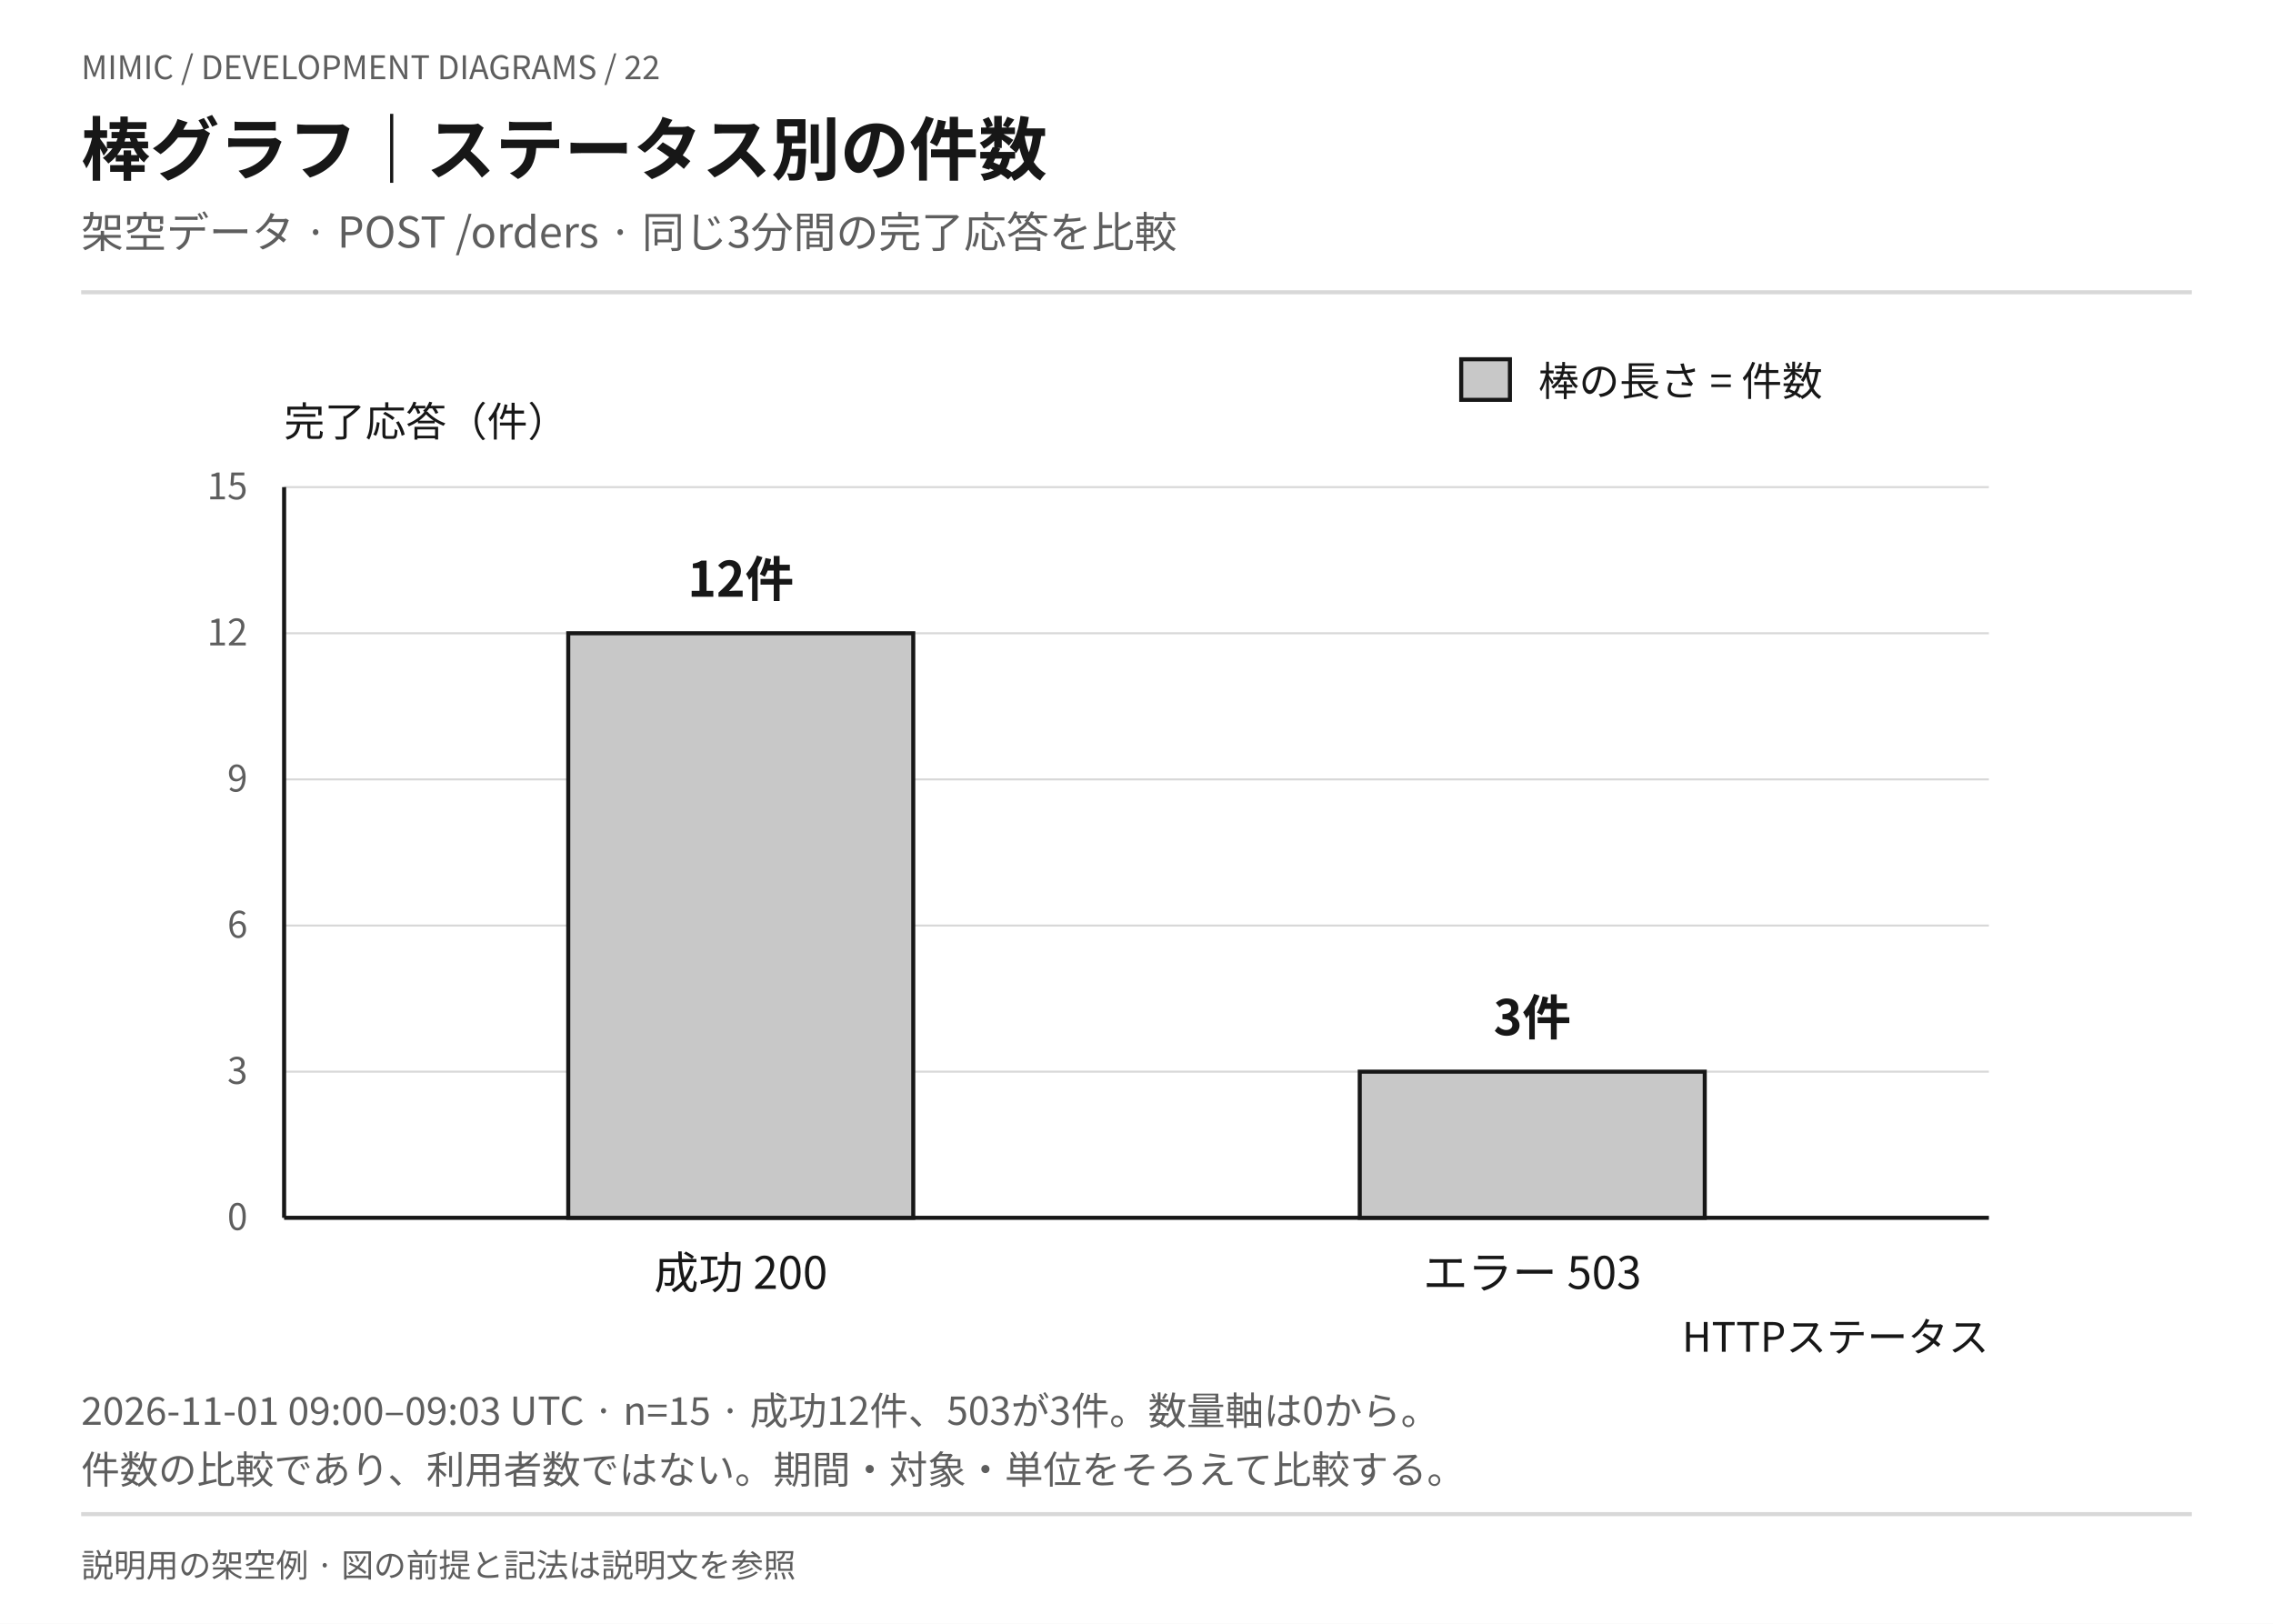
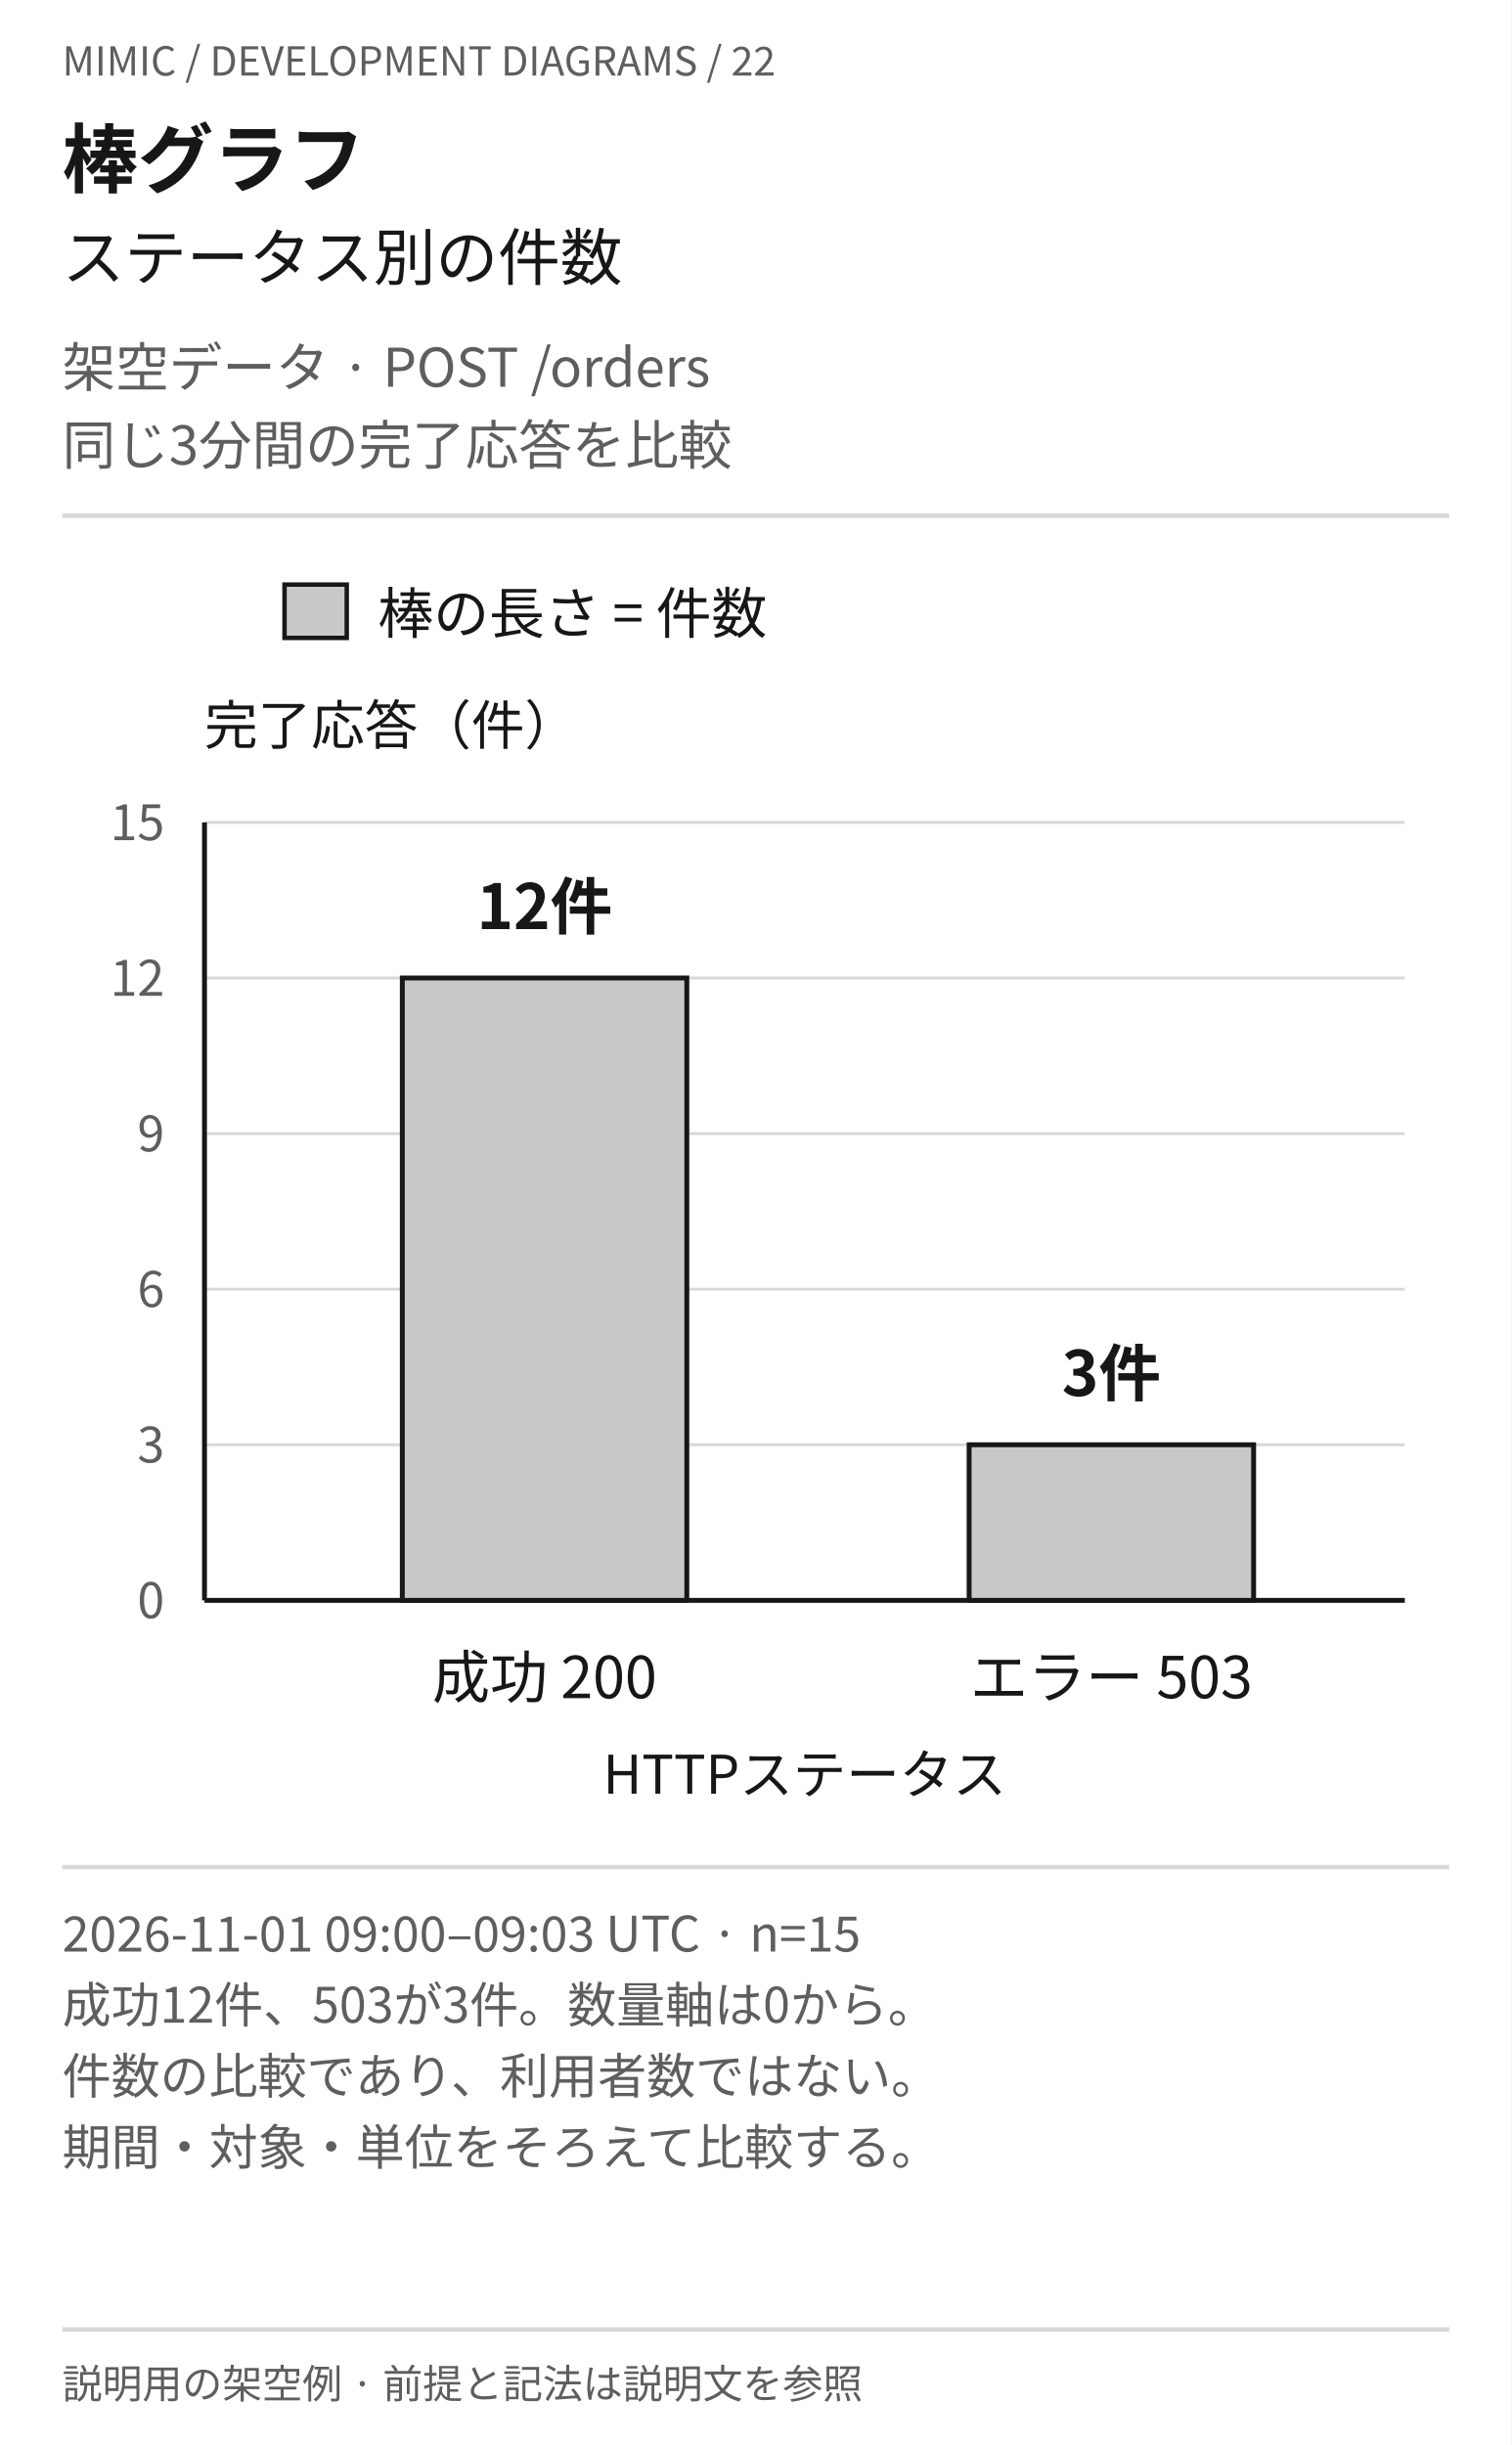
- <svg xmlns="http://www.w3.org/2000/svg" viewBox="0 0 1120 800" role="img" aria-labelledby="title desc">
-   <rect x="0" y="0" width="1120" height="800" fill="#ffffff" stroke="none" stroke-width="2" />
-   <text x="40" y="39" fill="#5e5e5e" font-family="Noto Sans CJK JP, sans-serif" font-size="16" font-weight="400" text-anchor="start">MIMIC  /  DEVELOPMENT DIAGRAMS  /  22</text>
-   <text x="40" y="86" fill="#171717" font-family="Noto Sans CJK JP, sans-serif" font-size="34" font-weight="600" text-anchor="start">棒グラフ｜ステータス別の件数</text>
-   <text x="40" y="122" fill="#5e5e5e" font-family="Noto Sans CJK JP, sans-serif" font-size="21" font-weight="400" text-anchor="start">架空データ · POST /orders · 同じ3分間の完了応答を比較</text>
-   <line x1="40" y1="144" x2="1080" y2="144" stroke="#d8d8d8" stroke-width="2" />
-   <line x1="40" y1="746" x2="1080" y2="746" stroke="#d8d8d8" stroke-width="2" />
-   <text x="40" y="777" fill="#5e5e5e" font-family="Noto Sans CJK JP, sans-serif" font-size="16" font-weight="400" text-anchor="start">説明用の架空例 · 図の前提と記法は説明文を参照</text>
-   <text x="140" y="215" fill="#171717" font-family="Noto Sans CJK JP, sans-serif" font-size="20" font-weight="400" text-anchor="start">完了応答（件）</text>
-   <line x1="140" y1="600.0" x2="980" y2="600.0" stroke="#d8d8d8" stroke-width="1" />
-   <text x="122" y="606.0" fill="#5e5e5e" font-family="Noto Sans CJK JP, sans-serif" font-size="18" font-weight="400" text-anchor="end">0</text>
-   <line x1="140" y1="528.0" x2="980" y2="528.0" stroke="#d8d8d8" stroke-width="1" />
-   <text x="122" y="534.0" fill="#5e5e5e" font-family="Noto Sans CJK JP, sans-serif" font-size="18" font-weight="400" text-anchor="end">3</text>
-   <line x1="140" y1="456.0" x2="980" y2="456.0" stroke="#d8d8d8" stroke-width="1" />
-   <text x="122" y="462.0" fill="#5e5e5e" font-family="Noto Sans CJK JP, sans-serif" font-size="18" font-weight="400" text-anchor="end">6</text>
-   <line x1="140" y1="384.0" x2="980" y2="384.0" stroke="#d8d8d8" stroke-width="1" />
-   <text x="122" y="390.0" fill="#5e5e5e" font-family="Noto Sans CJK JP, sans-serif" font-size="18" font-weight="400" text-anchor="end">9</text>
-   <line x1="140" y1="312.0" x2="980" y2="312.0" stroke="#d8d8d8" stroke-width="1" />
-   <text x="122" y="318.0" fill="#5e5e5e" font-family="Noto Sans CJK JP, sans-serif" font-size="18" font-weight="400" text-anchor="end">12</text>
-   <line x1="140" y1="240.0" x2="980" y2="240.0" stroke="#d8d8d8" stroke-width="1" />
-   <text x="122" y="246.0" fill="#5e5e5e" font-family="Noto Sans CJK JP, sans-serif" font-size="18" font-weight="400" text-anchor="end">15</text>
-   <line x1="140" y1="240" x2="140" y2="600" stroke="#171717" stroke-width="2" />
-   <line x1="140" y1="600" x2="980" y2="600" stroke="#171717" stroke-width="2" />
-   <rect x="280" y="312.0" width="170" height="288.0" fill="#c8c8c8" stroke="#171717" stroke-width="2" />
-   <text x="365" y="294.0" fill="#171717" font-family="Noto Sans CJK JP, sans-serif" font-size="24" font-weight="600" text-anchor="middle">12件</text>
-   <text x="365" y="635" fill="#171717" font-family="Noto Sans CJK JP, sans-serif" font-size="22" font-weight="400" text-anchor="middle">成功 200</text>
-   <rect x="670" y="528.0" width="170" height="72.0" fill="#c8c8c8" stroke="#171717" stroke-width="2" />
-   <text x="755" y="510.0" fill="#171717" font-family="Noto Sans CJK JP, sans-serif" font-size="24" font-weight="600" text-anchor="middle">3件</text>
-   <text x="755" y="635" fill="#171717" font-family="Noto Sans CJK JP, sans-serif" font-size="22" font-weight="400" text-anchor="middle">エラー 503</text>
-   <rect x="720" y="177" width="24" height="20" fill="#c8c8c8" stroke="#171717" stroke-width="2" />
-   <text x="758" y="195" fill="#171717" font-family="Noto Sans CJK JP, sans-serif" font-size="20" font-weight="400" text-anchor="start">棒の長さ = 件数</text>
-   <text x="980" y="666" fill="#171717" font-family="Noto Sans CJK JP, sans-serif" font-size="20" font-weight="400" text-anchor="end">HTTPステータス</text>
-   <text x="40" y="702" fill="#5e5e5e" font-family="Noto Sans CJK JP, sans-serif" font-size="19" font-weight="400" text-anchor="start">2026-11-01 09:00–09:03 UTC · n=15 · 成功12件、503が3件。数量軸は0から。</text>
-   <text x="40" y="731" fill="#5e5e5e" font-family="Noto Sans CJK JP, sans-serif" font-size="19" font-weight="400" text-anchor="start">件数の比較であり、利用者数ではない。期間・対象・単位をそろえて比較する。</text>
+ <svg xmlns="http://www.w3.org/2000/svg" viewBox="0 0 680 1100" role="img" aria-labelledby="title desc">
+   <rect x="0" y="0" width="680" height="1100" fill="#ffffff" stroke="none" stroke-width="2" />
+   <text x="28" y="34" fill="#5e5e5e" font-family="Noto Sans CJK JP, sans-serif" font-size="18" font-weight="400" text-anchor="start">MIMIC / DEVELOPMENT DIAGRAMS / 22</text>
+   <text x="28" y="84" fill="#171717" font-family="Noto Sans CJK JP, sans-serif" font-size="34" font-weight="600" text-anchor="start">棒グラフ</text>
+   <text x="28" y="126" fill="#171717" font-family="Noto Sans CJK JP, sans-serif" font-size="28" font-weight="500" text-anchor="start">ステータス別の件数</text>
+   <text x="28" y="174" fill="#5e5e5e" font-family="Noto Sans CJK JP, sans-serif" font-size="24" font-weight="400" text-anchor="start">架空データ · POST /orders</text>
+   <text x="28" y="209" fill="#5e5e5e" font-family="Noto Sans CJK JP, sans-serif" font-size="24" font-weight="400" text-anchor="start">同じ3分間の完了応答を比較</text>
+   <line x1="28" y1="232" x2="652" y2="232" stroke="#d8d8d8" stroke-width="2" />
+   <line x1="28" y1="1048" x2="652" y2="1048" stroke="#d8d8d8" stroke-width="2" />
+   <text x="28" y="1079" fill="#5e5e5e" font-family="Noto Sans CJK JP, sans-serif" font-size="18" font-weight="400" text-anchor="start">説明用の架空例 · 前提と記法は説明文を参照</text>
+   <rect x="128" y="263" width="28" height="24" fill="#c8c8c8" stroke="#171717" stroke-width="2" />
+   <text x="170" y="285" fill="#171717" font-family="Noto Sans CJK JP, sans-serif" font-size="25" font-weight="400" text-anchor="start">棒の長さ = 件数</text>
+   <text x="92" y="335" fill="#171717" font-family="Noto Sans CJK JP, sans-serif" font-size="24" font-weight="400" text-anchor="start">完了応答（件）</text>
+   <line x1="92" y1="720.0" x2="632" y2="720.0" stroke="#d8d8d8" stroke-width="1.3" />
+   <text x="74" y="728.0" fill="#5e5e5e" font-family="Noto Sans CJK JP, sans-serif" font-size="22" font-weight="400" text-anchor="end">0</text>
+   <line x1="92" y1="650.0" x2="632" y2="650.0" stroke="#d8d8d8" stroke-width="1.3" />
+   <text x="74" y="658.0" fill="#5e5e5e" font-family="Noto Sans CJK JP, sans-serif" font-size="22" font-weight="400" text-anchor="end">3</text>
+   <line x1="92" y1="580.0" x2="632" y2="580.0" stroke="#d8d8d8" stroke-width="1.3" />
+   <text x="74" y="588.0" fill="#5e5e5e" font-family="Noto Sans CJK JP, sans-serif" font-size="22" font-weight="400" text-anchor="end">6</text>
+   <line x1="92" y1="510.0" x2="632" y2="510.0" stroke="#d8d8d8" stroke-width="1.3" />
+   <text x="74" y="518.0" fill="#5e5e5e" font-family="Noto Sans CJK JP, sans-serif" font-size="22" font-weight="400" text-anchor="end">9</text>
+   <line x1="92" y1="440.0" x2="632" y2="440.0" stroke="#d8d8d8" stroke-width="1.3" />
+   <text x="74" y="448.0" fill="#5e5e5e" font-family="Noto Sans CJK JP, sans-serif" font-size="22" font-weight="400" text-anchor="end">12</text>
+   <line x1="92" y1="370.0" x2="632" y2="370.0" stroke="#d8d8d8" stroke-width="1.3" />
+   <text x="74" y="378.0" fill="#5e5e5e" font-family="Noto Sans CJK JP, sans-serif" font-size="22" font-weight="400" text-anchor="end">15</text>
+   <line x1="92" y1="370" x2="92" y2="720" stroke="#171717" stroke-width="2.2" />
+   <line x1="92" y1="720" x2="632" y2="720" stroke="#171717" stroke-width="2.2" />
+   <rect x="181" y="440.0" width="128" height="280.0" fill="#c8c8c8" stroke="#171717" stroke-width="2.2" />
+   <text x="245" y="418.0" fill="#171717" font-family="Noto Sans CJK JP, sans-serif" font-size="28" font-weight="600" text-anchor="middle">12件</text>
+   <text x="245" y="764" fill="#171717" font-family="Noto Sans CJK JP, sans-serif" font-size="26" font-weight="400" text-anchor="middle">成功 200</text>
+   <rect x="436" y="650.0" width="128" height="70.0" fill="#c8c8c8" stroke="#171717" stroke-width="2.2" />
+   <text x="500" y="628.0" fill="#171717" font-family="Noto Sans CJK JP, sans-serif" font-size="28" font-weight="600" text-anchor="middle">3件</text>
+   <text x="500" y="764" fill="#171717" font-family="Noto Sans CJK JP, sans-serif" font-size="26" font-weight="400" text-anchor="middle">エラー 503</text>
+   <text x="362" y="807" fill="#171717" font-family="Noto Sans CJK JP, sans-serif" font-size="24" font-weight="400" text-anchor="middle">HTTPステータス</text>
+   <line x1="28" y1="840" x2="652" y2="840" stroke="#d8d8d8" stroke-width="2" />
+   <text x="28" y="878" fill="#5e5e5e" font-family="Noto Sans CJK JP, sans-serif" font-size="22" font-weight="400" text-anchor="start">2026-11-01 09:00–09:03 UTC · n=15</text>
+   <text x="28" y="910" fill="#5e5e5e" font-family="Noto Sans CJK JP, sans-serif" font-size="22" font-weight="400" text-anchor="start">成功12件、503が3件。数量軸は0から。</text>
+   <text x="28" y="942" fill="#5e5e5e" font-family="Noto Sans CJK JP, sans-serif" font-size="22" font-weight="400" text-anchor="start">件数の比較であり、利用者数ではない。</text>
+   <text x="28" y="974" fill="#5e5e5e" font-family="Noto Sans CJK JP, sans-serif" font-size="22" font-weight="400" text-anchor="start">期間・対象・単位をそろえて比較する。</text>
</svg>
